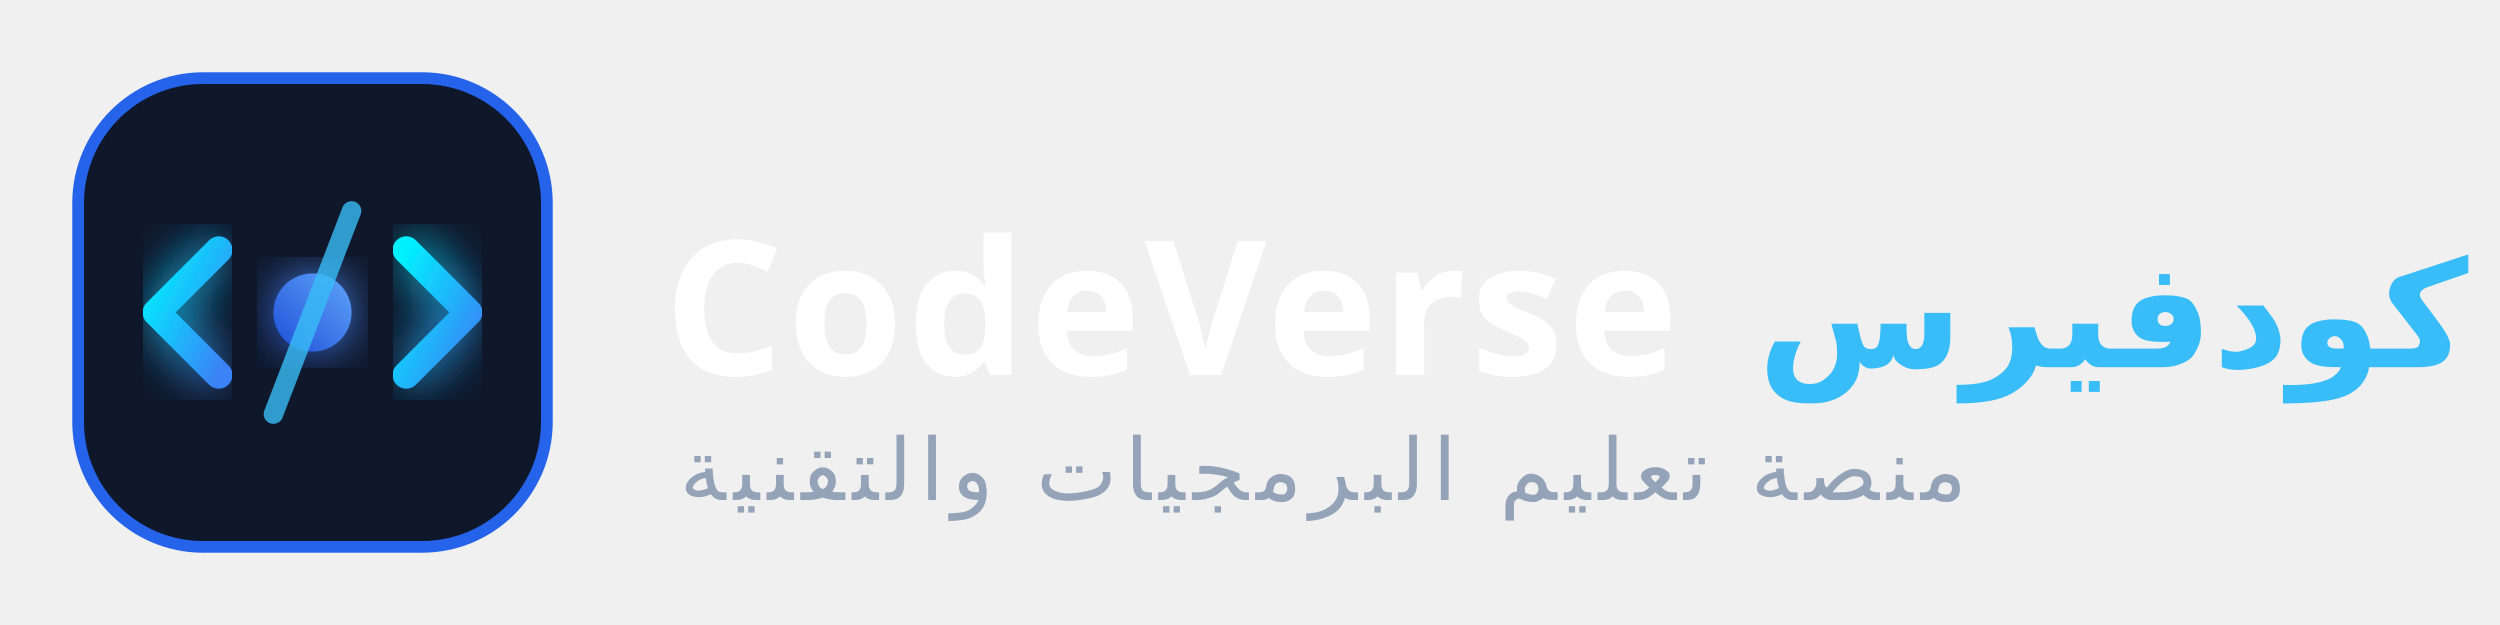
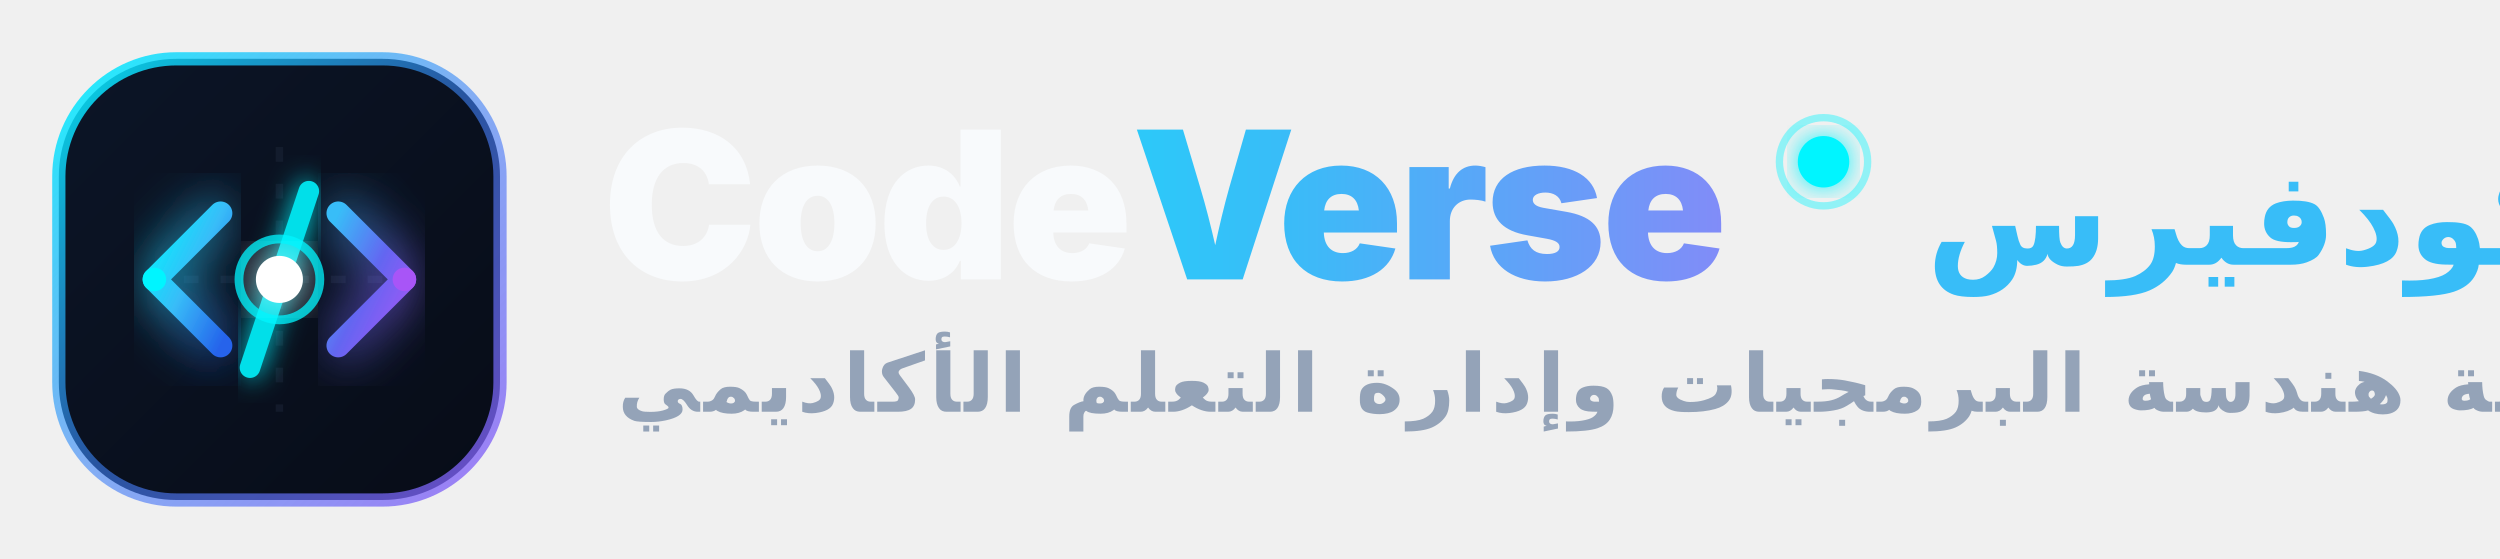
- <svg xmlns="http://www.w3.org/2000/svg" viewBox="0 0 320 80" width="320" height="80" fill="none">
+ <svg xmlns="http://www.w3.org/2000/svg" viewBox="0 0 340 76" width="340" height="76" fill="none">
  <defs>
-     <linearGradient id="grad1" x1="0%" y1="0%" x2="100%" y2="100%">
-       <stop offset="0%" stop-color="#00f0ff" />
-       <stop offset="100%" stop-color="#3b82f6" />
+     <linearGradient id="cvBgGrad" x1="0%" y1="0%" x2="100%" y2="100%">
+       <stop offset="0%" stop-color="#0c1527" />
+       <stop offset="100%" stop-color="#070c17" />
    </linearGradient>
-     <linearGradient id="grad2" x1="0%" y1="100%" x2="100%" y2="0%">
-       <stop offset="0%" stop-color="#1d4ed8" />
-       <stop offset="100%" stop-color="#60a5fa" />
+     <linearGradient id="cvCyanBlue" x1="0%" y1="0%" x2="100%" y2="100%">
+       <stop offset="0%" stop-color="#00f5ff" />
+       <stop offset="50%" stop-color="#38bdf8" />
+       <stop offset="100%" stop-color="#2563eb" />
    </linearGradient>
-     <filter id="glow" x="-20%" y="-20%" width="140%" height="140%">
-       <feGaussianBlur stdDeviation="3" result="blur" />
-       <feComposite in="SourceGraphic" in2="blur" operator="over" />
+     <linearGradient id="cvIndigoViolet" x1="0%" y1="0%" x2="100%" y2="100%">
+       <stop offset="0%" stop-color="#38bdf8" />
+       <stop offset="50%" stop-color="#6366f1" />
+       <stop offset="100%" stop-color="#a855f7" />
+     </linearGradient>
+     <linearGradient id="cvStrokeGrad" x1="0%" y1="0%" x2="100%" y2="100%">
+       <stop offset="0%" stop-color="#00f5ff" stop-opacity="0.9" />
+       <stop offset="50%" stop-color="#3b82f6" stop-opacity="0.6" />
+       <stop offset="100%" stop-color="#8b5cf6" stop-opacity="0.8" />
+     </linearGradient>
+     <linearGradient id="cvTextVerseGrad" x1="0%" y1="0%" x2="100%" y2="0%">
+       <stop offset="0%" stop-color="#00f5ff" />
+       <stop offset="60%" stop-color="#38bdf8" />
+       <stop offset="100%" stop-color="#818cf8" />
+     </linearGradient>
+     <filter id="cvGlow" x="-30%" y="-30%" width="160%" height="160%">
+       <feGaussianBlur stdDeviation="3.5" result="blur" />
+       <feMerge>
+         <feMergeNode in="blur" />
+         <feMergeNode in="SourceGraphic" />
+       </feMerge>
+     </filter>
+     <filter id="cvSubtleGlow" x="-20%" y="-20%" width="140%" height="140%">
+       <feGaussianBlur stdDeviation="1.8" result="blur" />
+       <feMerge>
+         <feMergeNode in="blur" />
+         <feMergeNode in="SourceGraphic" />
+       </feMerge>
    </filter>
  </defs>
-   <g transform="translate(10, 10)">
-     <rect x="0" y="0" width="60" height="60" rx="16" fill="#0f172a" stroke="#2563eb" stroke-width="1.5" />
-     <path d="M18 22 L10 30 L18 38" stroke="url(#grad1)" stroke-width="3.5" stroke-linecap="round" stroke-linejoin="round" filter="url(#glow)" />
-     <path d="M42 22 L50 30 L42 38" stroke="url(#grad1)" stroke-width="3.5" stroke-linecap="round" stroke-linejoin="round" filter="url(#glow)" />
-     <circle cx="30" cy="30" r="5" fill="url(#grad2)" filter="url(#glow)" />
-     <path d="M25 43 L35 17" stroke="#38bdf8" stroke-width="2.5" stroke-linecap="round" opacity="0.8" />
+   <g transform="translate(8, 8)">
+     <rect x="0" y="0" width="60" height="60" rx="16" fill="url(#cvBgGrad)" stroke="url(#cvStrokeGrad)" stroke-width="1.8" />
+     <path d="M12 30 H48 M30 12 V48" stroke="#1e293b" stroke-width="1" stroke-dasharray="2 3" opacity="0.45" />
+     <path d="M22 21 L13 30 L22 39" stroke="url(#cvCyanBlue)" stroke-width="3.2" stroke-linecap="round" stroke-linejoin="round" filter="url(#cvGlow)" />
+     <path d="M38 21 L47 30 L38 39" stroke="url(#cvIndigoViolet)" stroke-width="3.2" stroke-linecap="round" stroke-linejoin="round" filter="url(#cvGlow)" />
+     <path d="M34 18 L26 42" stroke="#00f5ff" stroke-width="2.8" stroke-linecap="round" opacity="0.9" filter="url(#cvSubtleGlow)" />
+     <circle cx="30" cy="30" r="3.2" fill="#ffffff" filter="url(#cvGlow)" />
+     <circle cx="30" cy="30" r="5.5" stroke="#00f5ff" stroke-width="1.2" opacity="0.75" />
+     <circle cx="13" cy="30" r="1.6" fill="#00f5ff" />
+     <circle cx="47" cy="30" r="1.6" fill="#a855f7" />
  </g>
-   <g transform="translate(85, 48)">
-     <text x="0" y="0" font-family="'Cairo', 'Tajawal', sans-serif" font-size="24" font-weight="900" fill="#ffffff" letter-spacing="0.5">CodeVerse</text>
-     <text x="140" y="-1" font-family="'Cairo', 'Tajawal', sans-serif" font-size="19" font-weight="700" fill="#38bdf8">كودفيرس</text>
-     <text x="2" y="16" font-family="'Cairo', 'Tajawal', sans-serif" font-size="11" font-weight="500" fill="#94a3b8" letter-spacing="1">منصة تعليم البرمجيات والتقنية</text>
+   <g transform="translate(82, 0)">
+     <text x="0" y="38" font-family="'Inter', -apple-system, BlinkMacSystemFont, 'Segoe UI', Roboto, sans-serif" font-size="28" font-weight="900" fill="#f8fafc" letter-spacing="-0.5">
+       Code<tspan fill="url(#cvTextVerseGrad)">Verse</tspan>
+     </text>
+     <circle cx="166" cy="22" r="3.5" fill="#00f5ff" filter="url(#cvSubtleGlow)" />
+     <circle cx="166" cy="22" r="6" stroke="#00f5ff" stroke-width="1" opacity="0.4" />
+     <text x="180" y="36" font-family="'Cairo', 'Tajawal', sans-serif" font-size="18" font-weight="800" fill="#38bdf8" letter-spacing="0.2">
+       كودفيرس
+     </text>
+     <text x="2" y="56" font-family="'Cairo', 'Tajawal', 'Inter', sans-serif" font-size="11" font-weight="600" fill="#94a3b8" letter-spacing="0.6">
+       منصة هندسة البرمجيات وإدارة التعلم الأكاديمي
+     </text>
  </g>
</svg>
